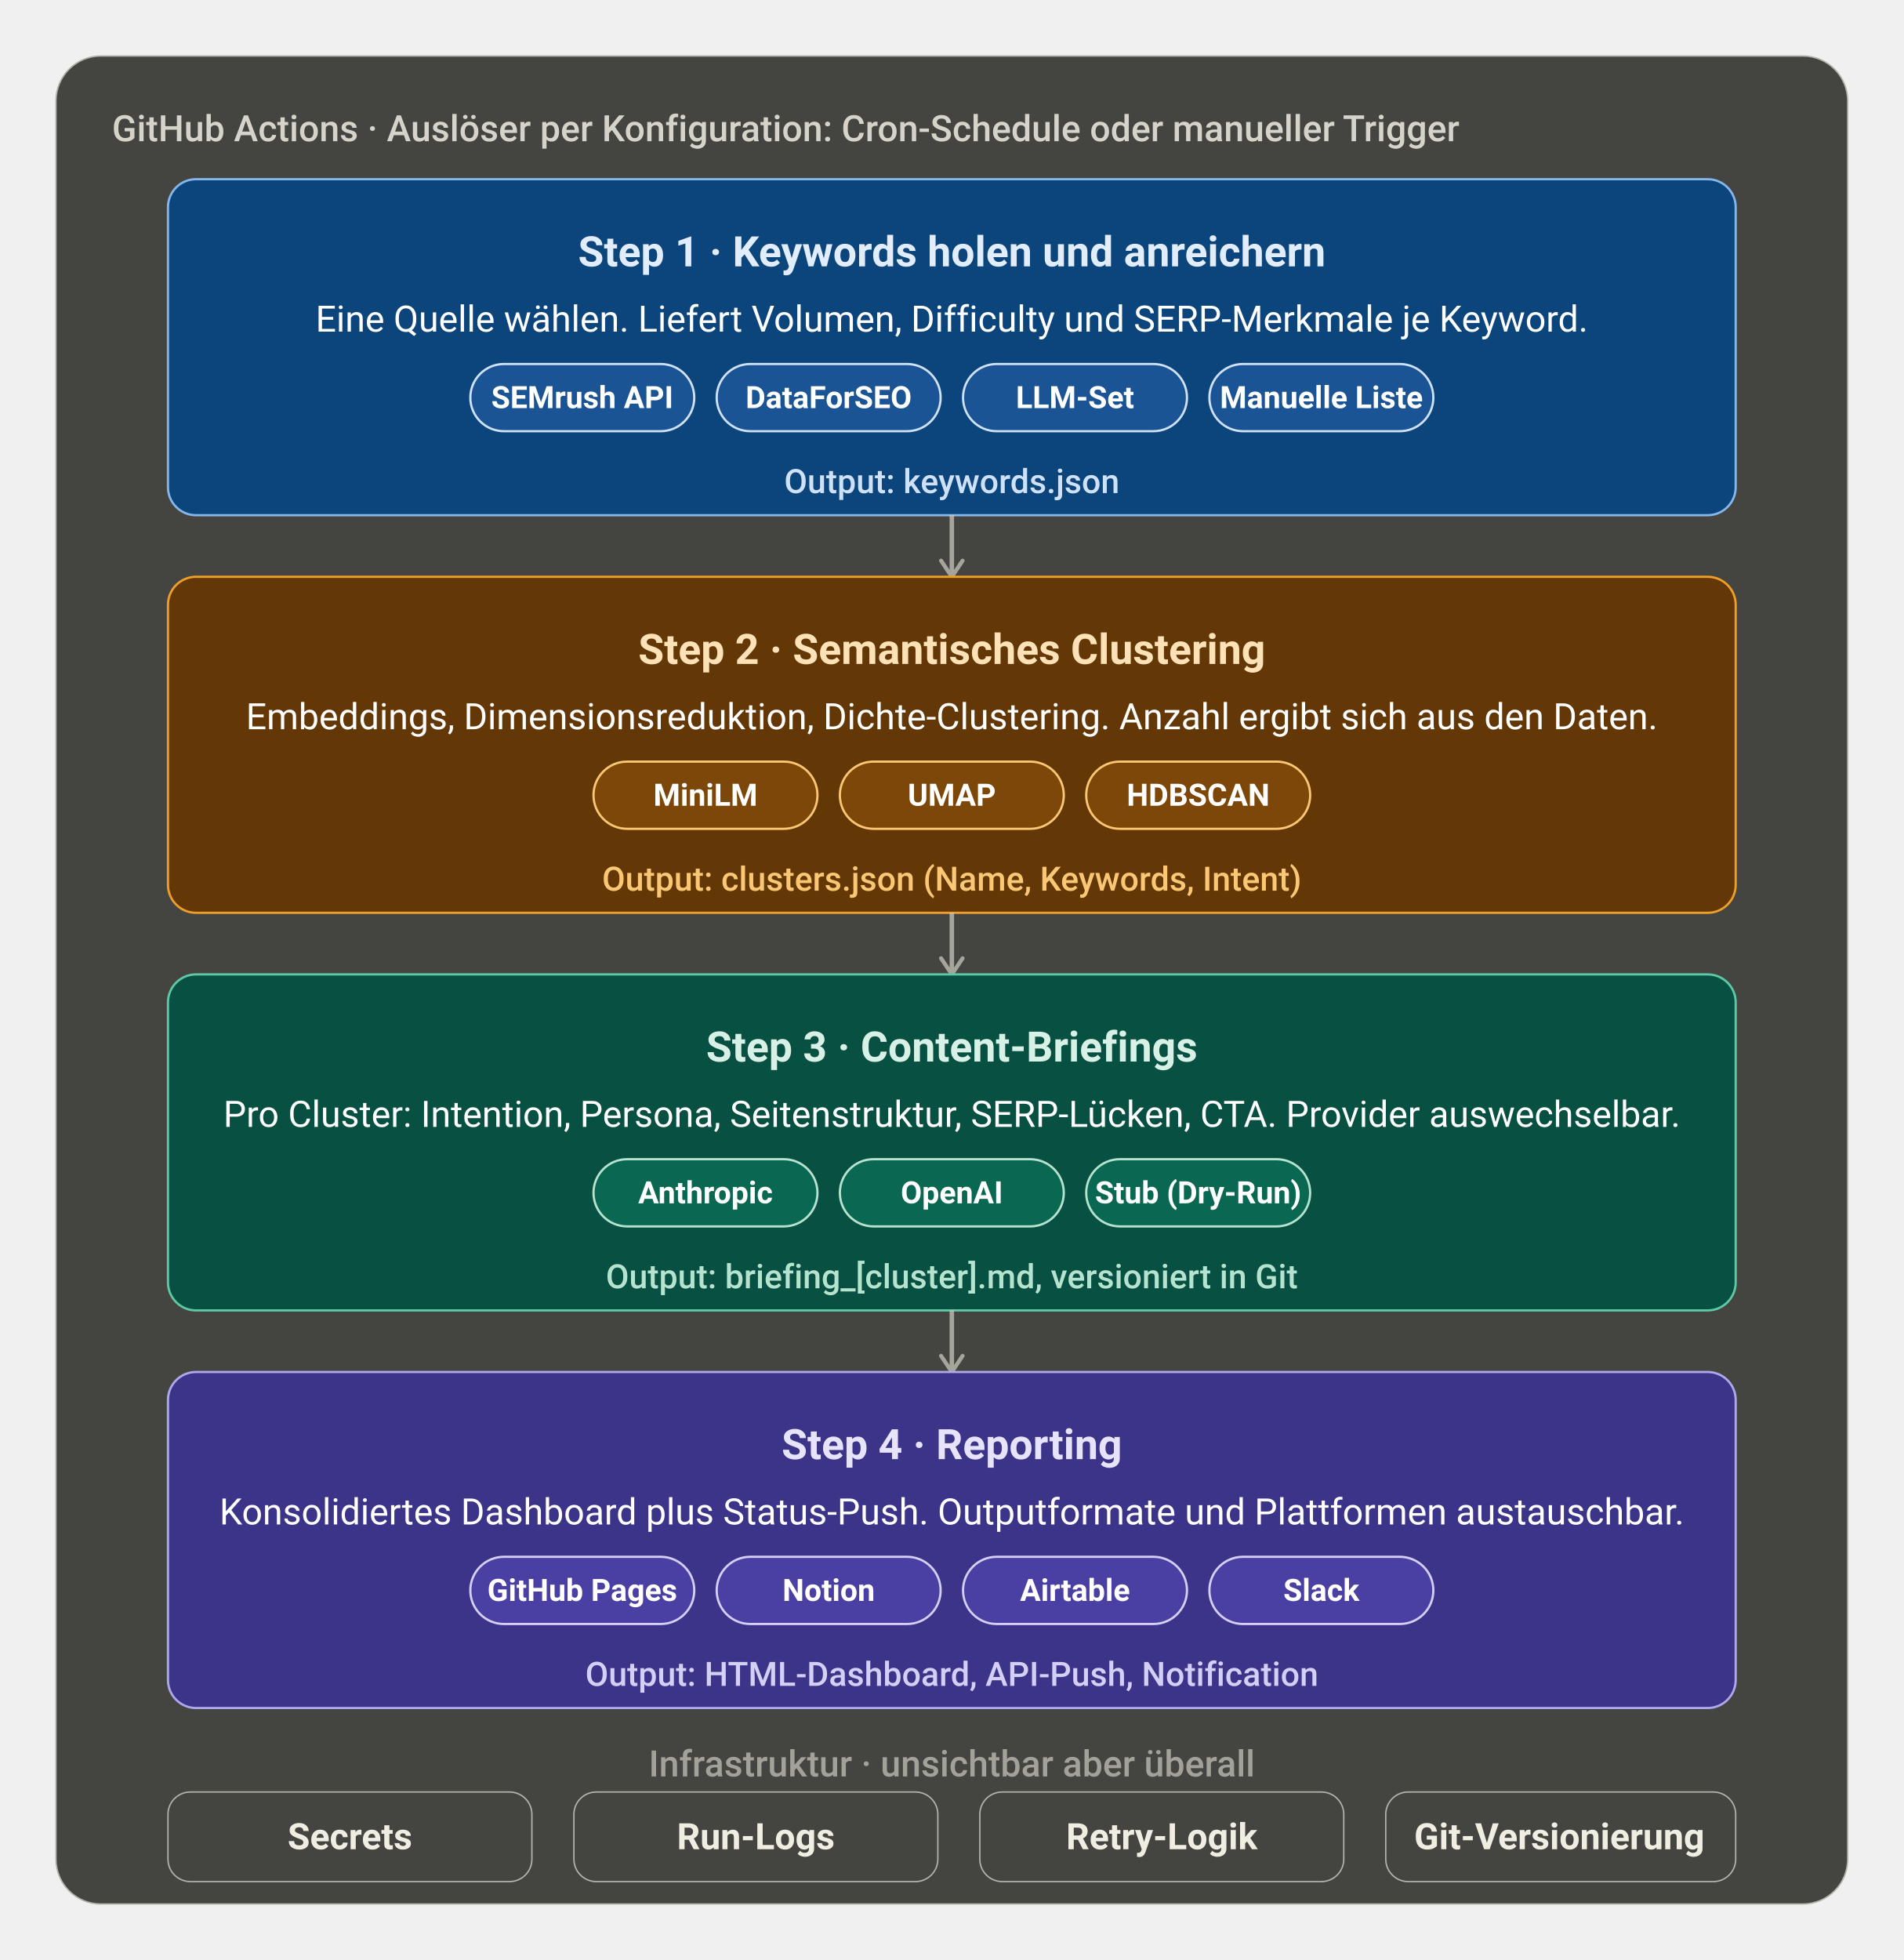
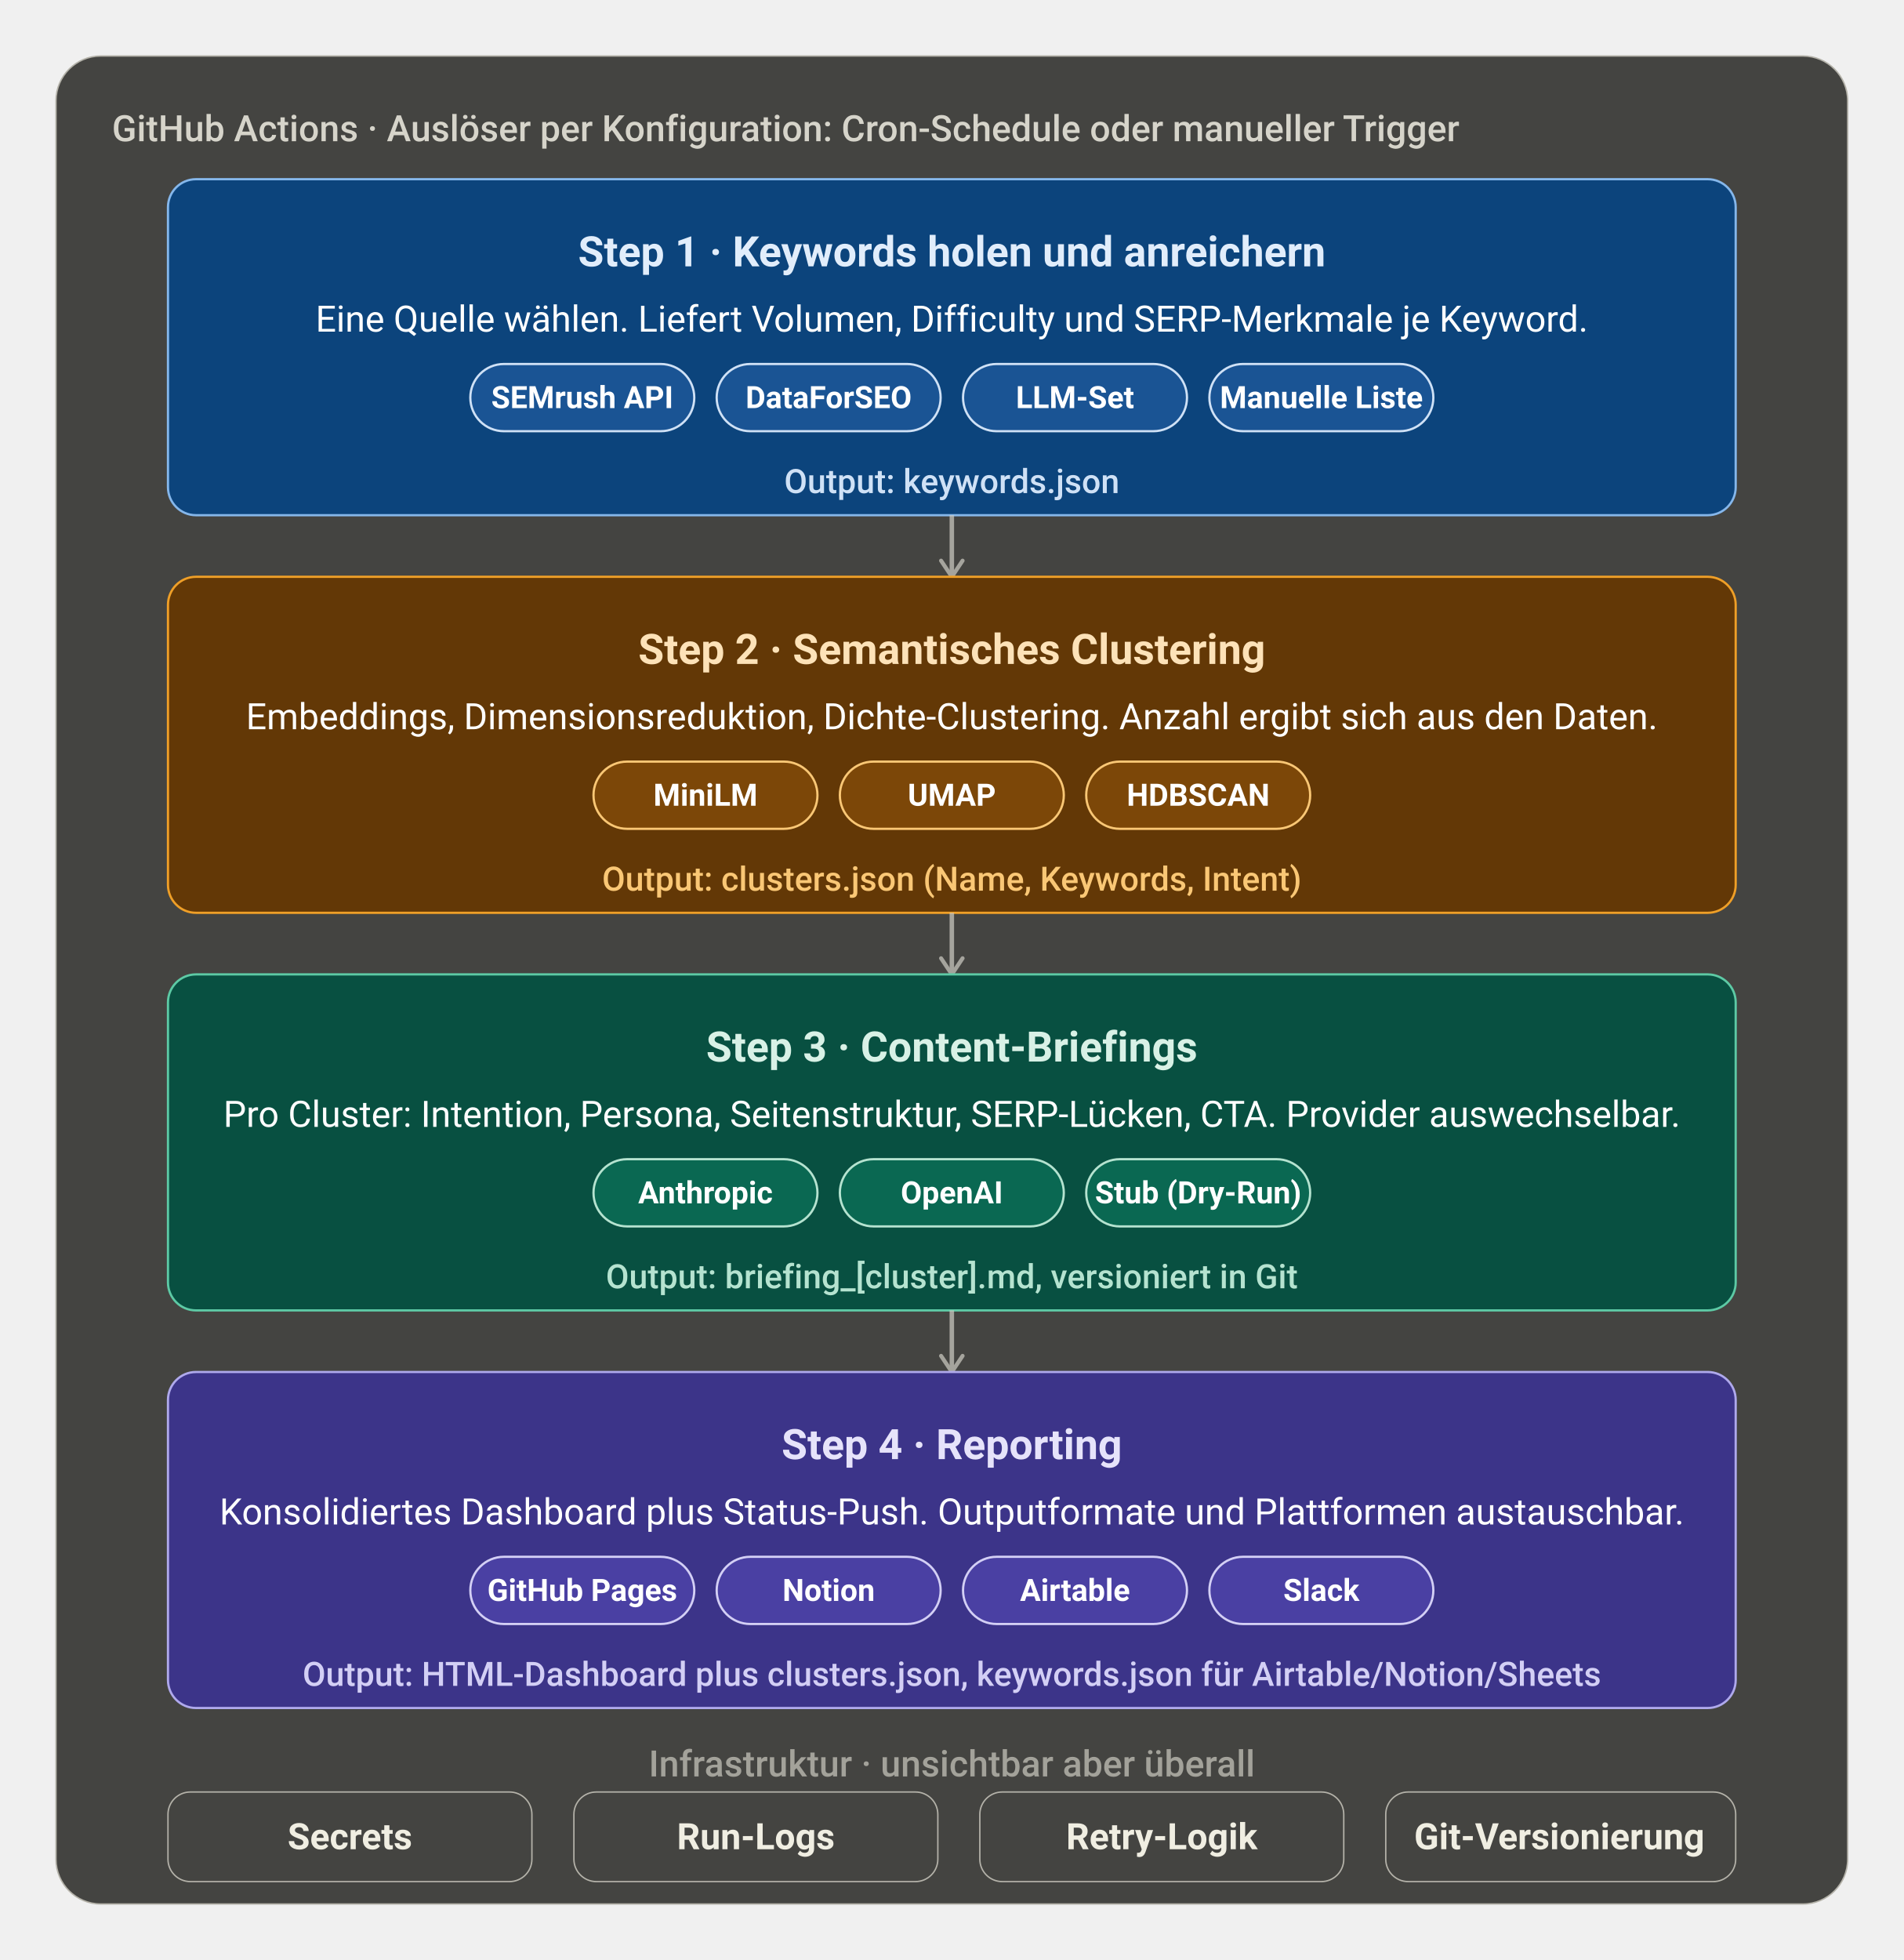
<svg xmlns="http://www.w3.org/2000/svg" width="100%" viewBox="0 0 680 700" role="img" font-family="-apple-system, BlinkMacSystemFont, 'Segoe UI', Roboto, sans-serif">
  <defs>
    <marker id="arrow" viewBox="0 0 10 10" refX="8" refY="5" markerWidth="6" markerHeight="6" orient="auto-start-reverse">
      <path d="M2 1L8 5L2 9" fill="none" stroke="#cfcdc4" stroke-width="1.5" stroke-linecap="round" stroke-linejoin="round" />
    </marker>
    <style>
      text { fill: #f5f5f0; }
      .container { fill: #444441; stroke: #b4b2a9; stroke-width: 0.5; }
      .container-label { fill: #d6d4ca; font-size: 13px; font-weight: 500; }
      .step-blue   { fill: #0c447c; stroke: #85b7eb; stroke-width: 0.8; }
      .step-orange { fill: #633806; stroke: #ef9f27; stroke-width: 0.8; }
      .step-green  { fill: #085041; stroke: #5dcaa5; stroke-width: 0.8; }
      .step-purple { fill: #3c3489; stroke: #afa9ec; stroke-width: 0.8; }
      .title       { font-size: 15px; font-weight: 600; }
      .title-blue   { fill: #e1edfb; }
      .title-orange { fill: #fde2b8; }
      .title-green  { fill: #d8f1e6; }
      .title-purple { fill: #e6e3fa; }
      .desc { font-size: 13px; fill: #ffffff; }
      .chip-blue   { fill: #1a5494; stroke: #cfe1f6; stroke-width: 0.8; }
      .chip-orange { fill: #7c4708; stroke: #fac775; stroke-width: 0.8; }
      .chip-green  { fill: #0a6852; stroke: #b5e3d0; stroke-width: 0.8; }
      .chip-purple { fill: #4a40a3; stroke: #d3cff5; stroke-width: 0.8; }
      .chip-text   { font-size: 11px; font-weight: 600; fill: #ffffff; }
      .out         { font-size: 12px; font-weight: 500; }
      .out-blue    { fill: #cfe1f6; }
      .out-orange  { fill: #fac775; }
      .out-green   { fill: #b5e3d0; }
      .out-purple  { fill: #d3cff5; }
      .arrow-line  { stroke: #cfcdc4; stroke-width: 1.6; opacity: 0.7; fill: none; }
      .infra-label { fill: #d6d4ca; font-size: 13px; font-weight: 500; opacity: 0.65; }
      .infra-box   { fill: #444441; stroke: #b4b2a9; stroke-width: 0.5; }
      .infra-text  { fill: #f0eee2; font-size: 13px; font-weight: 600; }
      .mid { text-anchor: middle; dominant-baseline: central; }
    </style>
  </defs>
  <rect x="20" y="20" width="640" height="660" rx="16" class="container" />
  <text x="40" y="46" class="container-label" dominant-baseline="central">GitHub Actions · Auslöser per Konfiguration: Cron-Schedule oder manueller Trigger</text>
  <rect x="60" y="64" width="560" height="120" rx="10" class="step-blue" />
  <text x="340" y="90" class="title title-blue mid">Step 1 · Keywords holen und anreichern</text>
  <text x="340" y="114" class="desc mid">Eine Quelle wählen. Liefert Volumen, Difficulty und SERP-Merkmale je Keyword.</text>
  <g>
    <rect x="168" y="130" width="80" height="24" rx="12" class="chip-blue" />
    <text x="208" y="142" class="chip-text mid">SEMrush API</text>
    <rect x="256" y="130" width="80" height="24" rx="12" class="chip-blue" />
    <text x="296" y="142" class="chip-text mid">DataForSEO</text>
    <rect x="344" y="130" width="80" height="24" rx="12" class="chip-blue" />
    <text x="384" y="142" class="chip-text mid">LLM-Set</text>
    <rect x="432" y="130" width="80" height="24" rx="12" class="chip-blue" />
    <text x="472" y="142" class="chip-text mid">Manuelle Liste</text>
  </g>
  <text x="340" y="172" class="out out-blue mid">Output: keywords.json</text>
  <line x1="340" y1="184" x2="340" y2="206" marker-end="url(#arrow)" class="arrow-line" />
  <rect x="60" y="206" width="560" height="120" rx="10" class="step-orange" />
  <text x="340" y="232" class="title title-orange mid">Step 2 · Semantisches Clustering</text>
  <text x="340" y="256" class="desc mid">Embeddings, Dimensionsreduktion, Dichte-Clustering. Anzahl ergibt sich aus den Daten.</text>
  <g>
    <rect x="212" y="272" width="80" height="24" rx="12" class="chip-orange" />
    <text x="252" y="284" class="chip-text mid">MiniLM</text>
    <rect x="300" y="272" width="80" height="24" rx="12" class="chip-orange" />
    <text x="340" y="284" class="chip-text mid">UMAP</text>
    <rect x="388" y="272" width="80" height="24" rx="12" class="chip-orange" />
    <text x="428" y="284" class="chip-text mid">HDBSCAN</text>
  </g>
  <text x="340" y="314" class="out out-orange mid">Output: clusters.json (Name, Keywords, Intent)</text>
  <line x1="340" y1="326" x2="340" y2="348" marker-end="url(#arrow)" class="arrow-line" />
  <rect x="60" y="348" width="560" height="120" rx="10" class="step-green" />
  <text x="340" y="374" class="title title-green mid">Step 3 · Content-Briefings</text>
  <text x="340" y="398" class="desc mid">Pro Cluster: Intention, Persona, Seitenstruktur, SERP-Lücken, CTA. Provider auswechselbar.</text>
  <g>
    <rect x="212" y="414" width="80" height="24" rx="12" class="chip-green" />
    <text x="252" y="426" class="chip-text mid">Anthropic</text>
    <rect x="300" y="414" width="80" height="24" rx="12" class="chip-green" />
    <text x="340" y="426" class="chip-text mid">OpenAI</text>
    <rect x="388" y="414" width="80" height="24" rx="12" class="chip-green" />
    <text x="428" y="426" class="chip-text mid">Stub (Dry-Run)</text>
  </g>
  <text x="340" y="456" class="out out-green mid">Output: briefing_[cluster].md, versioniert in Git</text>
  <line x1="340" y1="468" x2="340" y2="490" marker-end="url(#arrow)" class="arrow-line" />
  <rect x="60" y="490" width="560" height="120" rx="10" class="step-purple" />
  <text x="340" y="516" class="title title-purple mid">Step 4 · Reporting</text>
  <text x="340" y="540" class="desc mid">Konsolidiertes Dashboard plus Status-Push. Outputformate und Plattformen austauschbar.</text>
  <g>
    <rect x="168" y="556" width="80" height="24" rx="12" class="chip-purple" />
    <text x="208" y="568" class="chip-text mid">GitHub Pages</text>
    <rect x="256" y="556" width="80" height="24" rx="12" class="chip-purple" />
    <text x="296" y="568" class="chip-text mid">Notion</text>
    <rect x="344" y="556" width="80" height="24" rx="12" class="chip-purple" />
    <text x="384" y="568" class="chip-text mid">Airtable</text>
    <rect x="432" y="556" width="80" height="24" rx="12" class="chip-purple" />
    <text x="472" y="568" class="chip-text mid">Slack</text>
  </g>
-   <text x="340" y="598" class="out out-purple mid">Output: HTML-Dashboard, API-Push, Notification</text>
+   <text x="340" y="598" class="out out-purple mid">Output: HTML-Dashboard plus clusters.json, keywords.json für Airtable/Notion/Sheets</text>
  <text x="340" y="630" class="infra-label mid" dominant-baseline="auto">Infrastruktur · unsichtbar aber überall</text>
  <g>
    <rect x="60" y="640" width="130" height="32" rx="8" class="infra-box" />
    <text x="125" y="656" class="infra-text mid">Secrets</text>
    <rect x="205" y="640" width="130" height="32" rx="8" class="infra-box" />
    <text x="270" y="656" class="infra-text mid">Run-Logs</text>
    <rect x="350" y="640" width="130" height="32" rx="8" class="infra-box" />
    <text x="415" y="656" class="infra-text mid">Retry-Logik</text>
    <rect x="495" y="640" width="125" height="32" rx="8" class="infra-box" />
    <text x="557" y="656" class="infra-text mid">Git-Versionierung</text>
  </g>
</svg>
